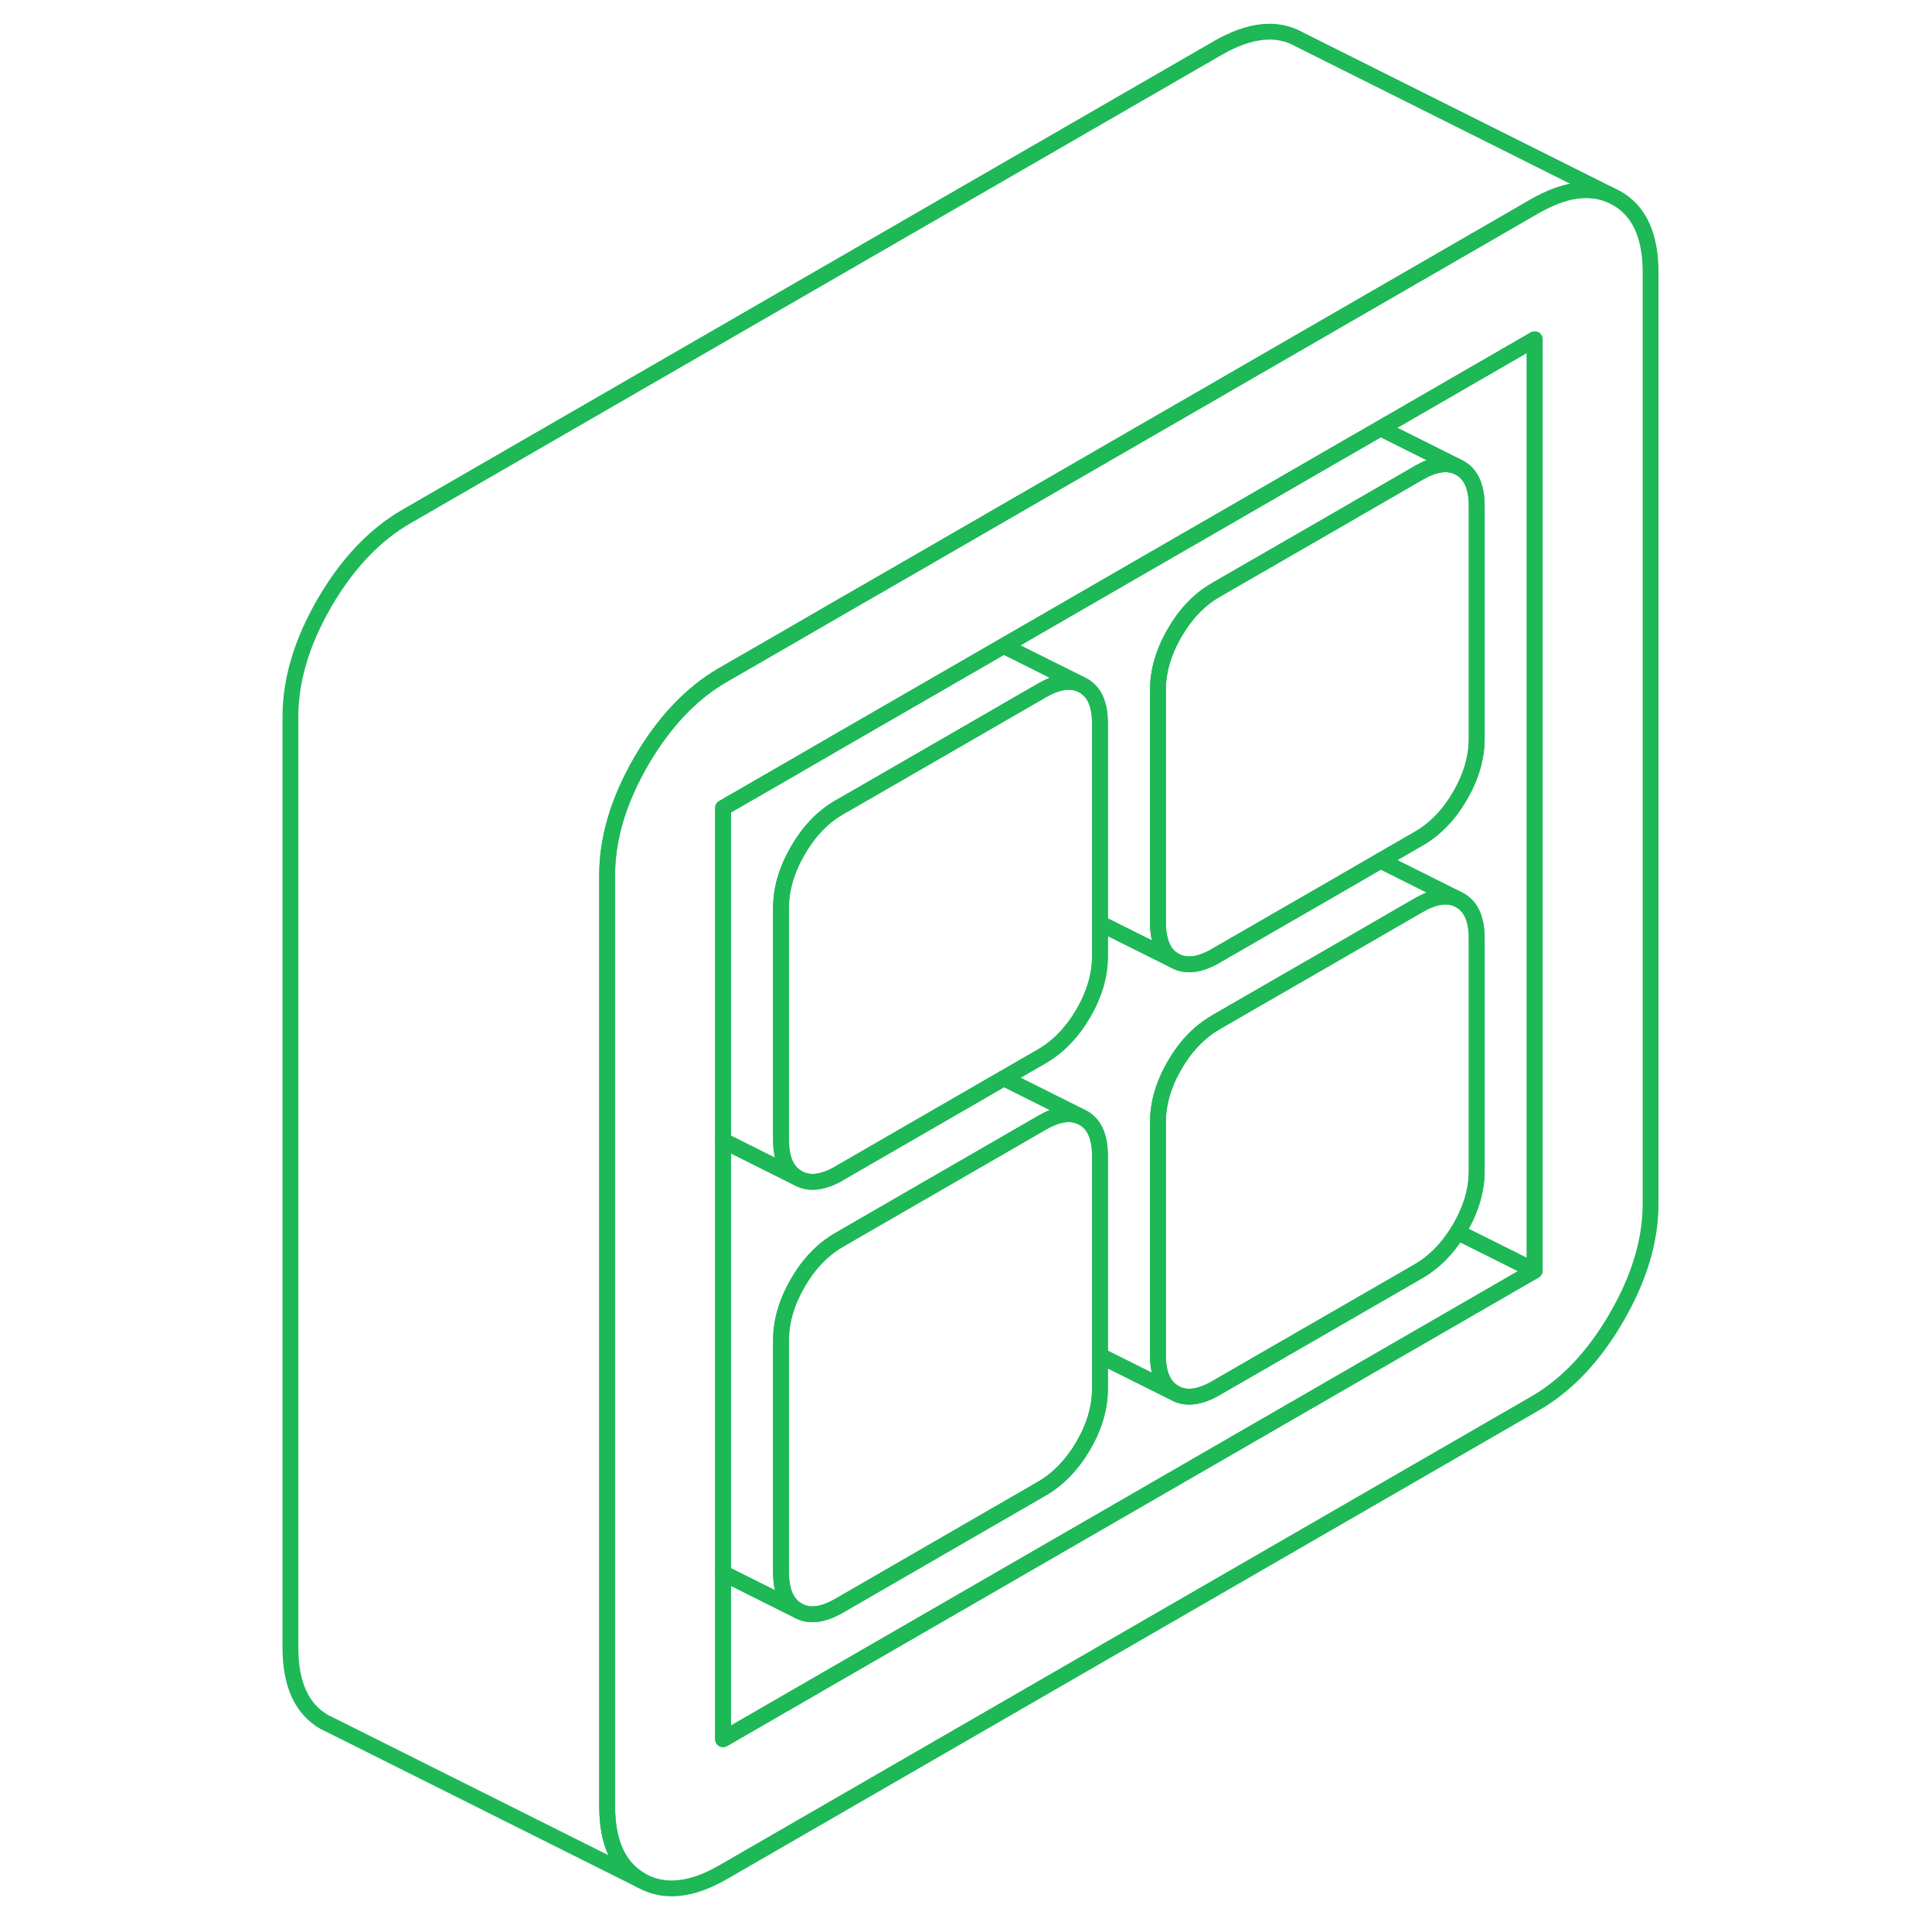
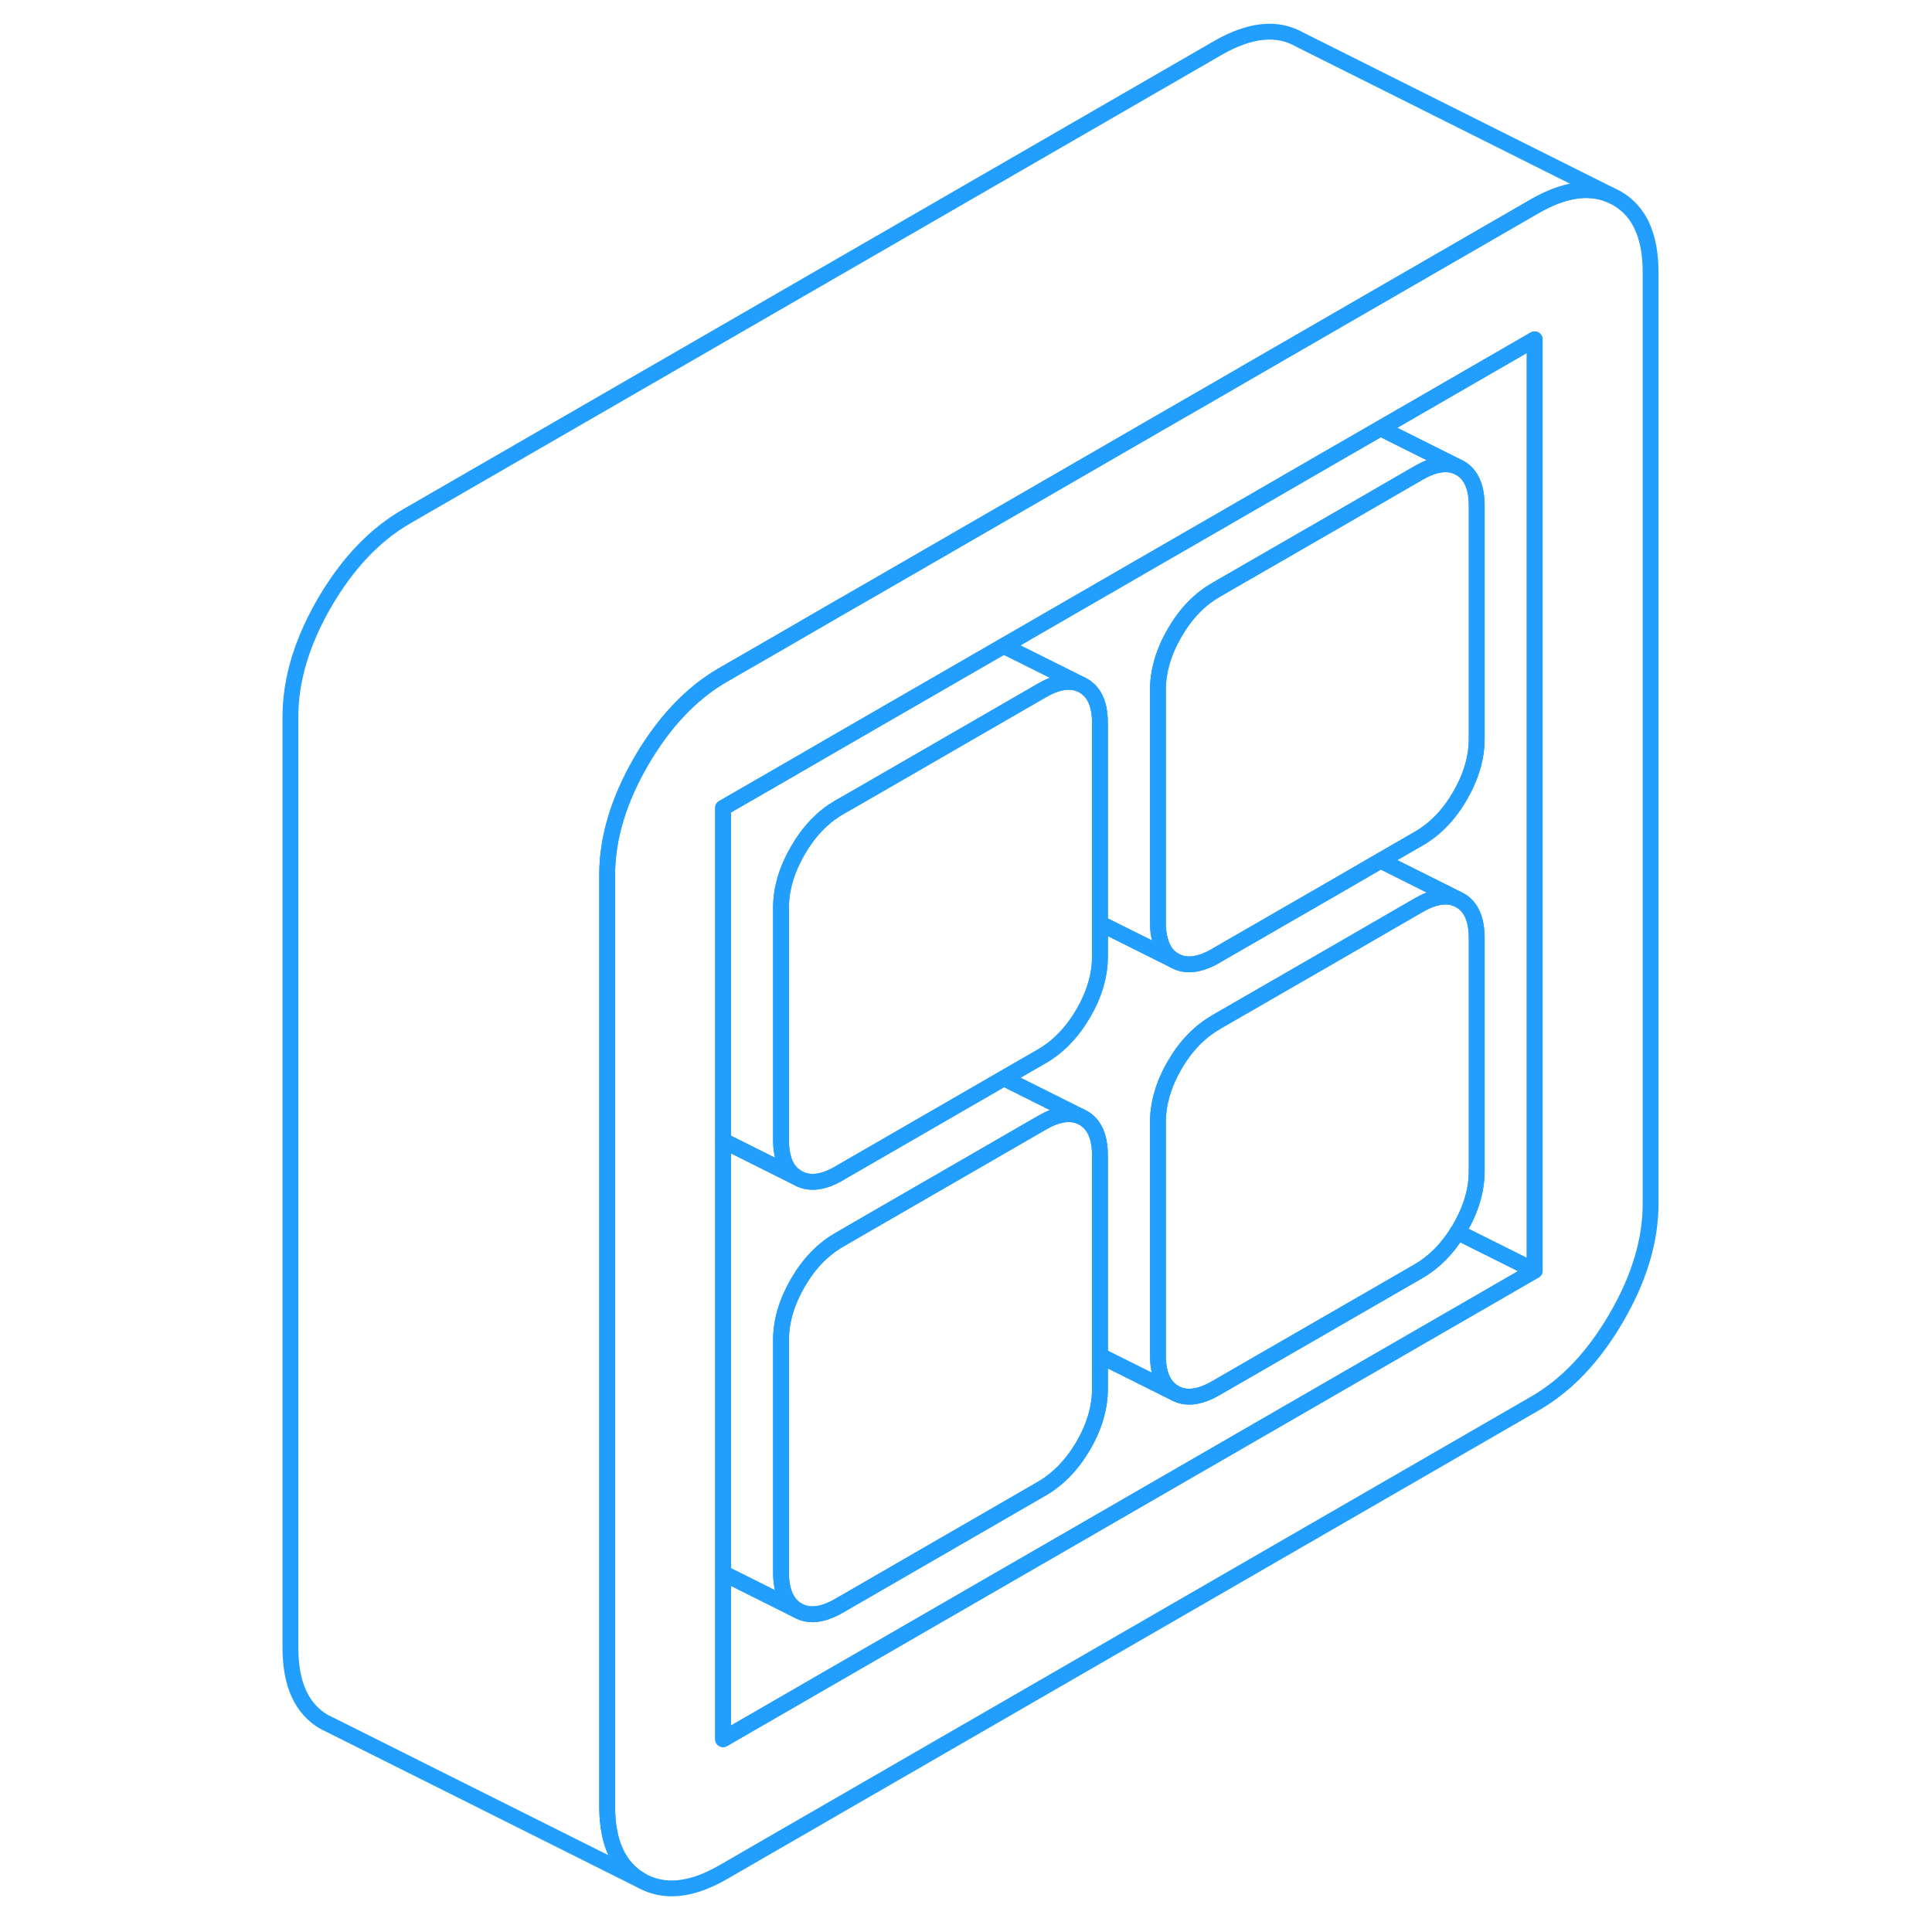
<svg xmlns="http://www.w3.org/2000/svg" width="96" height="96" viewBox="0 0 91 122" fill="none" stroke-width="1px" stroke-linecap="round" stroke-linejoin="round">
-   <path d="M86.58 12.506L86.13 12.286C84.79 11.736 83.22 11.986 81.41 13.026L68.73 20.346L63.88 23.146L61.41 24.576L57.75 26.686L40.09 36.886L37.62 38.306L33.96 40.426L30.16 42.616C28.15 43.776 26.43 45.596 24.99 48.066C23.56 50.536 22.84 52.936 22.84 55.246V114.056C22.84 116.366 23.56 117.926 24.99 118.746C26.43 119.556 28.15 119.386 30.16 118.226L81.41 88.636C83.43 87.476 85.15 85.656 86.58 83.186C88.02 80.706 88.73 78.316 88.73 76.006V17.196C88.73 14.886 88.02 13.326 86.58 12.506ZM81.41 80.236L30.16 109.826V51.016L33.96 48.826L37.62 46.706L47.88 40.786L57.75 35.086L61.41 32.976L68.73 28.746L71.68 27.046L81.41 21.426V80.236Z" stroke="#1eb857" stroke-linejoin="round" />
-   <path d="M81.41 21.426V80.236L76.54 77.806C76.6 77.726 76.65 77.636 76.7 77.546C77.4 76.336 77.75 75.136 77.75 73.946V59.246C77.75 58.056 77.4 57.256 76.7 56.856L76.48 56.746L71.68 54.346L74.09 52.956C75.13 52.356 76 51.456 76.7 50.246C77.4 49.036 77.75 47.836 77.75 46.646V31.946C77.75 30.756 77.4 29.956 76.7 29.556L76.48 29.446L71.68 27.046L81.41 21.426Z" stroke="#1eb857" stroke-linejoin="round" />
-   <path d="M81.41 80.236L30.16 109.826V99.336L34.88 101.696C35.58 102.096 36.45 101.996 37.49 101.396L50.3 93.996C51.33 93.396 52.2 92.496 52.91 91.286C53.61 90.076 53.96 88.876 53.96 87.686V85.606L58.67 87.956C59.37 88.356 60.24 88.256 61.28 87.656L74.09 80.266C75.05 79.706 75.87 78.886 76.54 77.806L81.41 80.236Z" stroke="#1eb857" stroke-linejoin="round" />
-   <path d="M53.96 72.986V87.686C53.96 88.876 53.61 90.076 52.91 91.286C52.2 92.496 51.331 93.396 50.3 93.996L37.49 101.396C36.45 101.996 35.58 102.096 34.88 101.696C34.18 101.296 33.82 100.496 33.82 99.306V84.606C33.82 83.416 34.18 82.216 34.88 81.006C35.58 79.796 36.45 78.896 37.49 78.296L38.4 77.766L50.3 70.896C51.23 70.356 52.02 70.226 52.69 70.486L52.91 70.596C53.01 70.646 53.1 70.716 53.18 70.786C53.7 71.226 53.96 71.956 53.96 72.986Z" stroke="#1eb857" stroke-linejoin="round" />
-   <path d="M76.48 29.446C75.82 29.186 75.03 29.316 74.09 29.856L68.73 32.956L61.41 37.176L61.28 37.256C60.24 37.846 59.37 38.756 58.67 39.966C57.97 41.176 57.62 42.376 57.62 43.566V58.266C57.62 58.676 57.66 59.036 57.75 59.346C57.9 59.956 58.21 60.396 58.67 60.656L57.75 60.196L53.96 58.306V45.676C53.96 44.646 53.7 43.916 53.18 43.486C53.1 43.416 53.01 43.346 52.91 43.296L52.69 43.186L47.88 40.786L57.75 35.086L61.41 32.976L68.73 28.746L71.68 27.046L76.48 29.446Z" stroke="#1eb857" stroke-linejoin="round" />
-   <path d="M77.75 31.946V46.646C77.75 47.836 77.4 49.036 76.7 50.246C76 51.456 75.13 52.356 74.09 52.956L71.68 54.346L68.73 56.056L61.41 60.276L61.28 60.356C60.24 60.956 59.37 61.056 58.67 60.656C58.21 60.396 57.9 59.956 57.75 59.346C57.66 59.036 57.62 58.676 57.62 58.266V43.566C57.62 42.376 57.97 41.176 58.67 39.966C59.37 38.756 60.24 37.846 61.28 37.256L61.41 37.176L68.73 32.956L74.09 29.856C75.03 29.316 75.82 29.186 76.48 29.446L76.7 29.556C77.4 29.956 77.75 30.756 77.75 31.946Z" stroke="#1eb857" stroke-linejoin="round" />
-   <path d="M77.75 59.246V73.946C77.75 75.136 77.4 76.336 76.7 77.546C76.65 77.636 76.6 77.726 76.54 77.806C75.87 78.886 75.05 79.706 74.09 80.266L61.28 87.656C60.24 88.256 59.37 88.356 58.67 87.956C57.97 87.556 57.62 86.766 57.62 85.576V70.866C57.62 69.676 57.97 68.476 58.67 67.266C59.37 66.056 60.24 65.156 61.28 64.556L61.41 64.476L68.73 60.256L74.09 57.156C75.03 56.616 75.82 56.486 76.48 56.746L76.7 56.856C77.4 57.256 77.75 58.056 77.75 59.246Z" stroke="#1eb857" stroke-linejoin="round" />
-   <path d="M52.69 43.186C52.02 42.926 51.23 43.056 50.3 43.596L38.4 50.466L37.49 50.986C36.45 51.586 35.58 52.496 34.88 53.706C34.18 54.916 33.82 56.116 33.82 57.306V72.006C33.82 72.436 33.87 72.816 33.96 73.136C34.12 73.716 34.43 74.126 34.88 74.386L33.96 73.926L30.16 72.026V51.016L33.96 48.826L37.62 46.706L47.88 40.786L52.69 43.186Z" stroke="#1eb857" stroke-linejoin="round" />
-   <path d="M52.69 70.486C52.02 70.226 51.23 70.356 50.3 70.896L38.4 77.766L37.49 78.296C36.45 78.896 35.58 79.796 34.88 81.006C34.18 82.216 33.82 83.416 33.82 84.606V99.306C33.82 100.496 34.18 101.296 34.88 101.696L30.16 99.336V72.026L33.96 73.926L34.88 74.386C35.58 74.786 36.45 74.696 37.49 74.096L37.62 74.016L47.89 68.086L52.69 70.486Z" stroke="#1eb857" stroke-linejoin="round" />
-   <path d="M86.13 12.286C84.79 11.736 83.22 11.986 81.41 13.026L68.73 20.346L63.88 23.146L61.41 24.576L57.75 26.686L40.09 36.886L37.62 38.306L33.96 40.426L30.16 42.616C28.15 43.776 26.43 45.596 24.99 48.066C23.56 50.536 22.84 52.936 22.84 55.246V114.056C22.84 116.366 23.56 117.926 24.99 118.746L5.44 108.966L4.99 108.746C3.56 107.926 2.84 106.366 2.84 104.056V45.246C2.84 42.936 3.56 40.536 4.99 38.066C6.43 35.596 8.15 33.776 10.16 32.616L61.41 3.026C63.43 1.866 65.15 1.686 66.58 2.506L86.13 12.286Z" stroke="#1eb857" stroke-linejoin="round" />
-   <path d="M53.96 45.676V60.386C53.96 61.576 53.61 62.776 52.91 63.986C52.2 65.196 51.331 66.096 50.3 66.696L47.89 68.086L37.62 74.016L37.49 74.096C36.45 74.696 35.58 74.786 34.88 74.386C34.43 74.126 34.12 73.716 33.96 73.136C33.87 72.816 33.82 72.436 33.82 72.006V57.306C33.82 56.116 34.18 54.916 34.88 53.706C35.58 52.496 36.45 51.586 37.49 50.986L38.4 50.466L50.3 43.596C51.23 43.056 52.02 42.926 52.69 43.186L52.91 43.296C53.01 43.346 53.1 43.416 53.18 43.486C53.7 43.916 53.96 44.646 53.96 45.676Z" stroke="#1eb857" stroke-linejoin="round" />
-   <path d="M76.48 56.746C75.82 56.486 75.03 56.616 74.09 57.156L68.73 60.256L61.41 64.476L61.28 64.556C60.24 65.156 59.37 66.056 58.67 67.266C57.97 68.476 57.62 69.676 57.62 70.866V85.576C57.62 86.766 57.97 87.556 58.67 87.956L53.96 85.606V72.986C53.96 71.956 53.7 71.226 53.18 70.786C53.1 70.716 53.01 70.646 52.91 70.596L52.69 70.486L47.89 68.086L50.3 66.696C51.33 66.096 52.2 65.196 52.91 63.986C53.61 62.776 53.96 61.576 53.96 60.386V58.306L57.75 60.196L58.67 60.656C59.37 61.056 60.24 60.956 61.28 60.356L61.41 60.276L68.73 56.056L71.68 54.346L76.48 56.746Z" stroke="#1eb857" stroke-linejoin="round" />
+   <path d="M86.58 12.506L86.13 12.286C84.79 11.736 83.22 11.986 81.41 13.026L68.73 20.346L63.88 23.146L61.41 24.576L57.75 26.686L40.09 36.886L37.62 38.306L33.96 40.426L30.16 42.616C28.15 43.776 26.43 45.596 24.99 48.066C23.56 50.536 22.84 52.936 22.84 55.246V114.056C22.84 116.366 23.56 117.926 24.99 118.746C26.43 119.556 28.15 119.386 30.16 118.226L81.41 88.636C83.43 87.476 85.15 85.656 86.58 83.186C88.02 80.706 88.73 78.316 88.73 76.006V17.196C88.73 14.886 88.02 13.326 86.58 12.506ZM81.41 80.236L30.16 109.826V51.016L33.96 48.826L37.62 46.706L47.88 40.786L57.75 35.086L61.41 32.976L68.73 28.746L71.68 27.046L81.41 21.426V80.236Z" stroke="#229EFF" stroke-linejoin="round" />
+   <path d="M81.41 21.426V80.236L76.54 77.806C76.6 77.726 76.65 77.636 76.7 77.546C77.4 76.336 77.75 75.136 77.75 73.946V59.246C77.75 58.056 77.4 57.256 76.7 56.856L76.48 56.746L71.68 54.346L74.09 52.956C75.13 52.356 76 51.456 76.7 50.246C77.4 49.036 77.75 47.836 77.75 46.646V31.946C77.75 30.756 77.4 29.956 76.7 29.556L76.48 29.446L71.68 27.046L81.41 21.426Z" stroke="#229EFF" stroke-linejoin="round" />
+   <path d="M81.41 80.236L30.16 109.826V99.336L34.88 101.696C35.58 102.096 36.45 101.996 37.49 101.396L50.3 93.996C51.33 93.396 52.2 92.496 52.91 91.286C53.61 90.076 53.96 88.876 53.96 87.686V85.606L58.67 87.956C59.37 88.356 60.24 88.256 61.28 87.656L74.09 80.266C75.05 79.706 75.87 78.886 76.54 77.806L81.41 80.236Z" stroke="#229EFF" stroke-linejoin="round" />
+   <path d="M53.96 72.986V87.686C53.96 88.876 53.61 90.076 52.91 91.286C52.2 92.496 51.331 93.396 50.3 93.996L37.49 101.396C36.45 101.996 35.58 102.096 34.88 101.696C34.18 101.296 33.82 100.496 33.82 99.306V84.606C33.82 83.416 34.18 82.216 34.88 81.006C35.58 79.796 36.45 78.896 37.49 78.296L38.4 77.766L50.3 70.896C51.23 70.356 52.02 70.226 52.69 70.486L52.91 70.596C53.01 70.646 53.1 70.716 53.18 70.786C53.7 71.226 53.96 71.956 53.96 72.986Z" stroke="#229EFF" stroke-linejoin="round" />
+   <path d="M76.48 29.446C75.82 29.186 75.03 29.316 74.09 29.856L68.73 32.956L61.41 37.176L61.28 37.256C60.24 37.846 59.37 38.756 58.67 39.966C57.97 41.176 57.62 42.376 57.62 43.566V58.266C57.62 58.676 57.66 59.036 57.75 59.346C57.9 59.956 58.21 60.396 58.67 60.656L57.75 60.196L53.96 58.306V45.676C53.96 44.646 53.7 43.916 53.18 43.486C53.1 43.416 53.01 43.346 52.91 43.296L52.69 43.186L47.88 40.786L57.75 35.086L61.41 32.976L68.73 28.746L71.68 27.046L76.48 29.446Z" stroke="#229EFF" stroke-linejoin="round" />
+   <path d="M77.75 31.946V46.646C77.75 47.836 77.4 49.036 76.7 50.246C76 51.456 75.13 52.356 74.09 52.956L71.68 54.346L68.73 56.056L61.41 60.276L61.28 60.356C60.24 60.956 59.37 61.056 58.67 60.656C58.21 60.396 57.9 59.956 57.75 59.346C57.66 59.036 57.62 58.676 57.62 58.266V43.566C57.62 42.376 57.97 41.176 58.67 39.966C59.37 38.756 60.24 37.846 61.28 37.256L61.41 37.176L68.73 32.956L74.09 29.856C75.03 29.316 75.82 29.186 76.48 29.446L76.7 29.556C77.4 29.956 77.75 30.756 77.75 31.946Z" stroke="#229EFF" stroke-linejoin="round" />
+   <path d="M77.75 59.246V73.946C77.75 75.136 77.4 76.336 76.7 77.546C76.65 77.636 76.6 77.726 76.54 77.806C75.87 78.886 75.05 79.706 74.09 80.266L61.28 87.656C60.24 88.256 59.37 88.356 58.67 87.956C57.97 87.556 57.62 86.766 57.62 85.576V70.866C57.62 69.676 57.97 68.476 58.67 67.266C59.37 66.056 60.24 65.156 61.28 64.556L61.41 64.476L68.73 60.256L74.09 57.156C75.03 56.616 75.82 56.486 76.48 56.746L76.7 56.856C77.4 57.256 77.75 58.056 77.75 59.246Z" stroke="#229EFF" stroke-linejoin="round" />
+   <path d="M52.69 43.186C52.02 42.926 51.23 43.056 50.3 43.596L38.4 50.466L37.49 50.986C36.45 51.586 35.58 52.496 34.88 53.706C34.18 54.916 33.82 56.116 33.82 57.306V72.006C33.82 72.436 33.87 72.816 33.96 73.136C34.12 73.716 34.43 74.126 34.88 74.386L33.96 73.926L30.16 72.026V51.016L33.96 48.826L37.62 46.706L47.88 40.786L52.69 43.186Z" stroke="#229EFF" stroke-linejoin="round" />
+   <path d="M52.69 70.486C52.02 70.226 51.23 70.356 50.3 70.896L38.4 77.766L37.49 78.296C36.45 78.896 35.58 79.796 34.88 81.006C34.18 82.216 33.82 83.416 33.82 84.606V99.306C33.82 100.496 34.18 101.296 34.88 101.696L30.16 99.336V72.026L33.96 73.926L34.88 74.386C35.58 74.786 36.45 74.696 37.49 74.096L37.62 74.016L47.89 68.086L52.69 70.486Z" stroke="#229EFF" stroke-linejoin="round" />
+   <path d="M86.13 12.286C84.79 11.736 83.22 11.986 81.41 13.026L68.73 20.346L63.88 23.146L61.41 24.576L57.75 26.686L40.09 36.886L37.62 38.306L33.96 40.426L30.16 42.616C28.15 43.776 26.43 45.596 24.99 48.066C23.56 50.536 22.84 52.936 22.84 55.246V114.056C22.84 116.366 23.56 117.926 24.99 118.746L5.44 108.966L4.99 108.746C3.56 107.926 2.84 106.366 2.84 104.056V45.246C2.84 42.936 3.56 40.536 4.99 38.066C6.43 35.596 8.15 33.776 10.16 32.616L61.41 3.026C63.43 1.866 65.15 1.686 66.58 2.506L86.13 12.286Z" stroke="#229EFF" stroke-linejoin="round" />
+   <path d="M53.96 45.676V60.386C53.96 61.576 53.61 62.776 52.91 63.986C52.2 65.196 51.331 66.096 50.3 66.696L47.89 68.086L37.62 74.016L37.49 74.096C36.45 74.696 35.58 74.786 34.88 74.386C34.43 74.126 34.12 73.716 33.96 73.136C33.87 72.816 33.82 72.436 33.82 72.006V57.306C33.82 56.116 34.18 54.916 34.88 53.706C35.58 52.496 36.45 51.586 37.49 50.986L38.4 50.466L50.3 43.596C51.23 43.056 52.02 42.926 52.69 43.186L52.91 43.296C53.01 43.346 53.1 43.416 53.18 43.486C53.7 43.916 53.96 44.646 53.96 45.676Z" stroke="#229EFF" stroke-linejoin="round" />
+   <path d="M76.48 56.746C75.82 56.486 75.03 56.616 74.09 57.156L68.73 60.256L61.41 64.476L61.28 64.556C60.24 65.156 59.37 66.056 58.67 67.266C57.97 68.476 57.62 69.676 57.62 70.866V85.576C57.62 86.766 57.97 87.556 58.67 87.956L53.96 85.606V72.986C53.96 71.956 53.7 71.226 53.18 70.786C53.1 70.716 53.01 70.646 52.91 70.596L52.69 70.486L47.89 68.086L50.3 66.696C51.33 66.096 52.2 65.196 52.91 63.986C53.61 62.776 53.96 61.576 53.96 60.386V58.306L57.75 60.196L58.67 60.656C59.37 61.056 60.24 60.956 61.28 60.356L61.41 60.276L68.73 56.056L71.68 54.346L76.48 56.746Z" stroke="#229EFF" stroke-linejoin="round" />
</svg>
